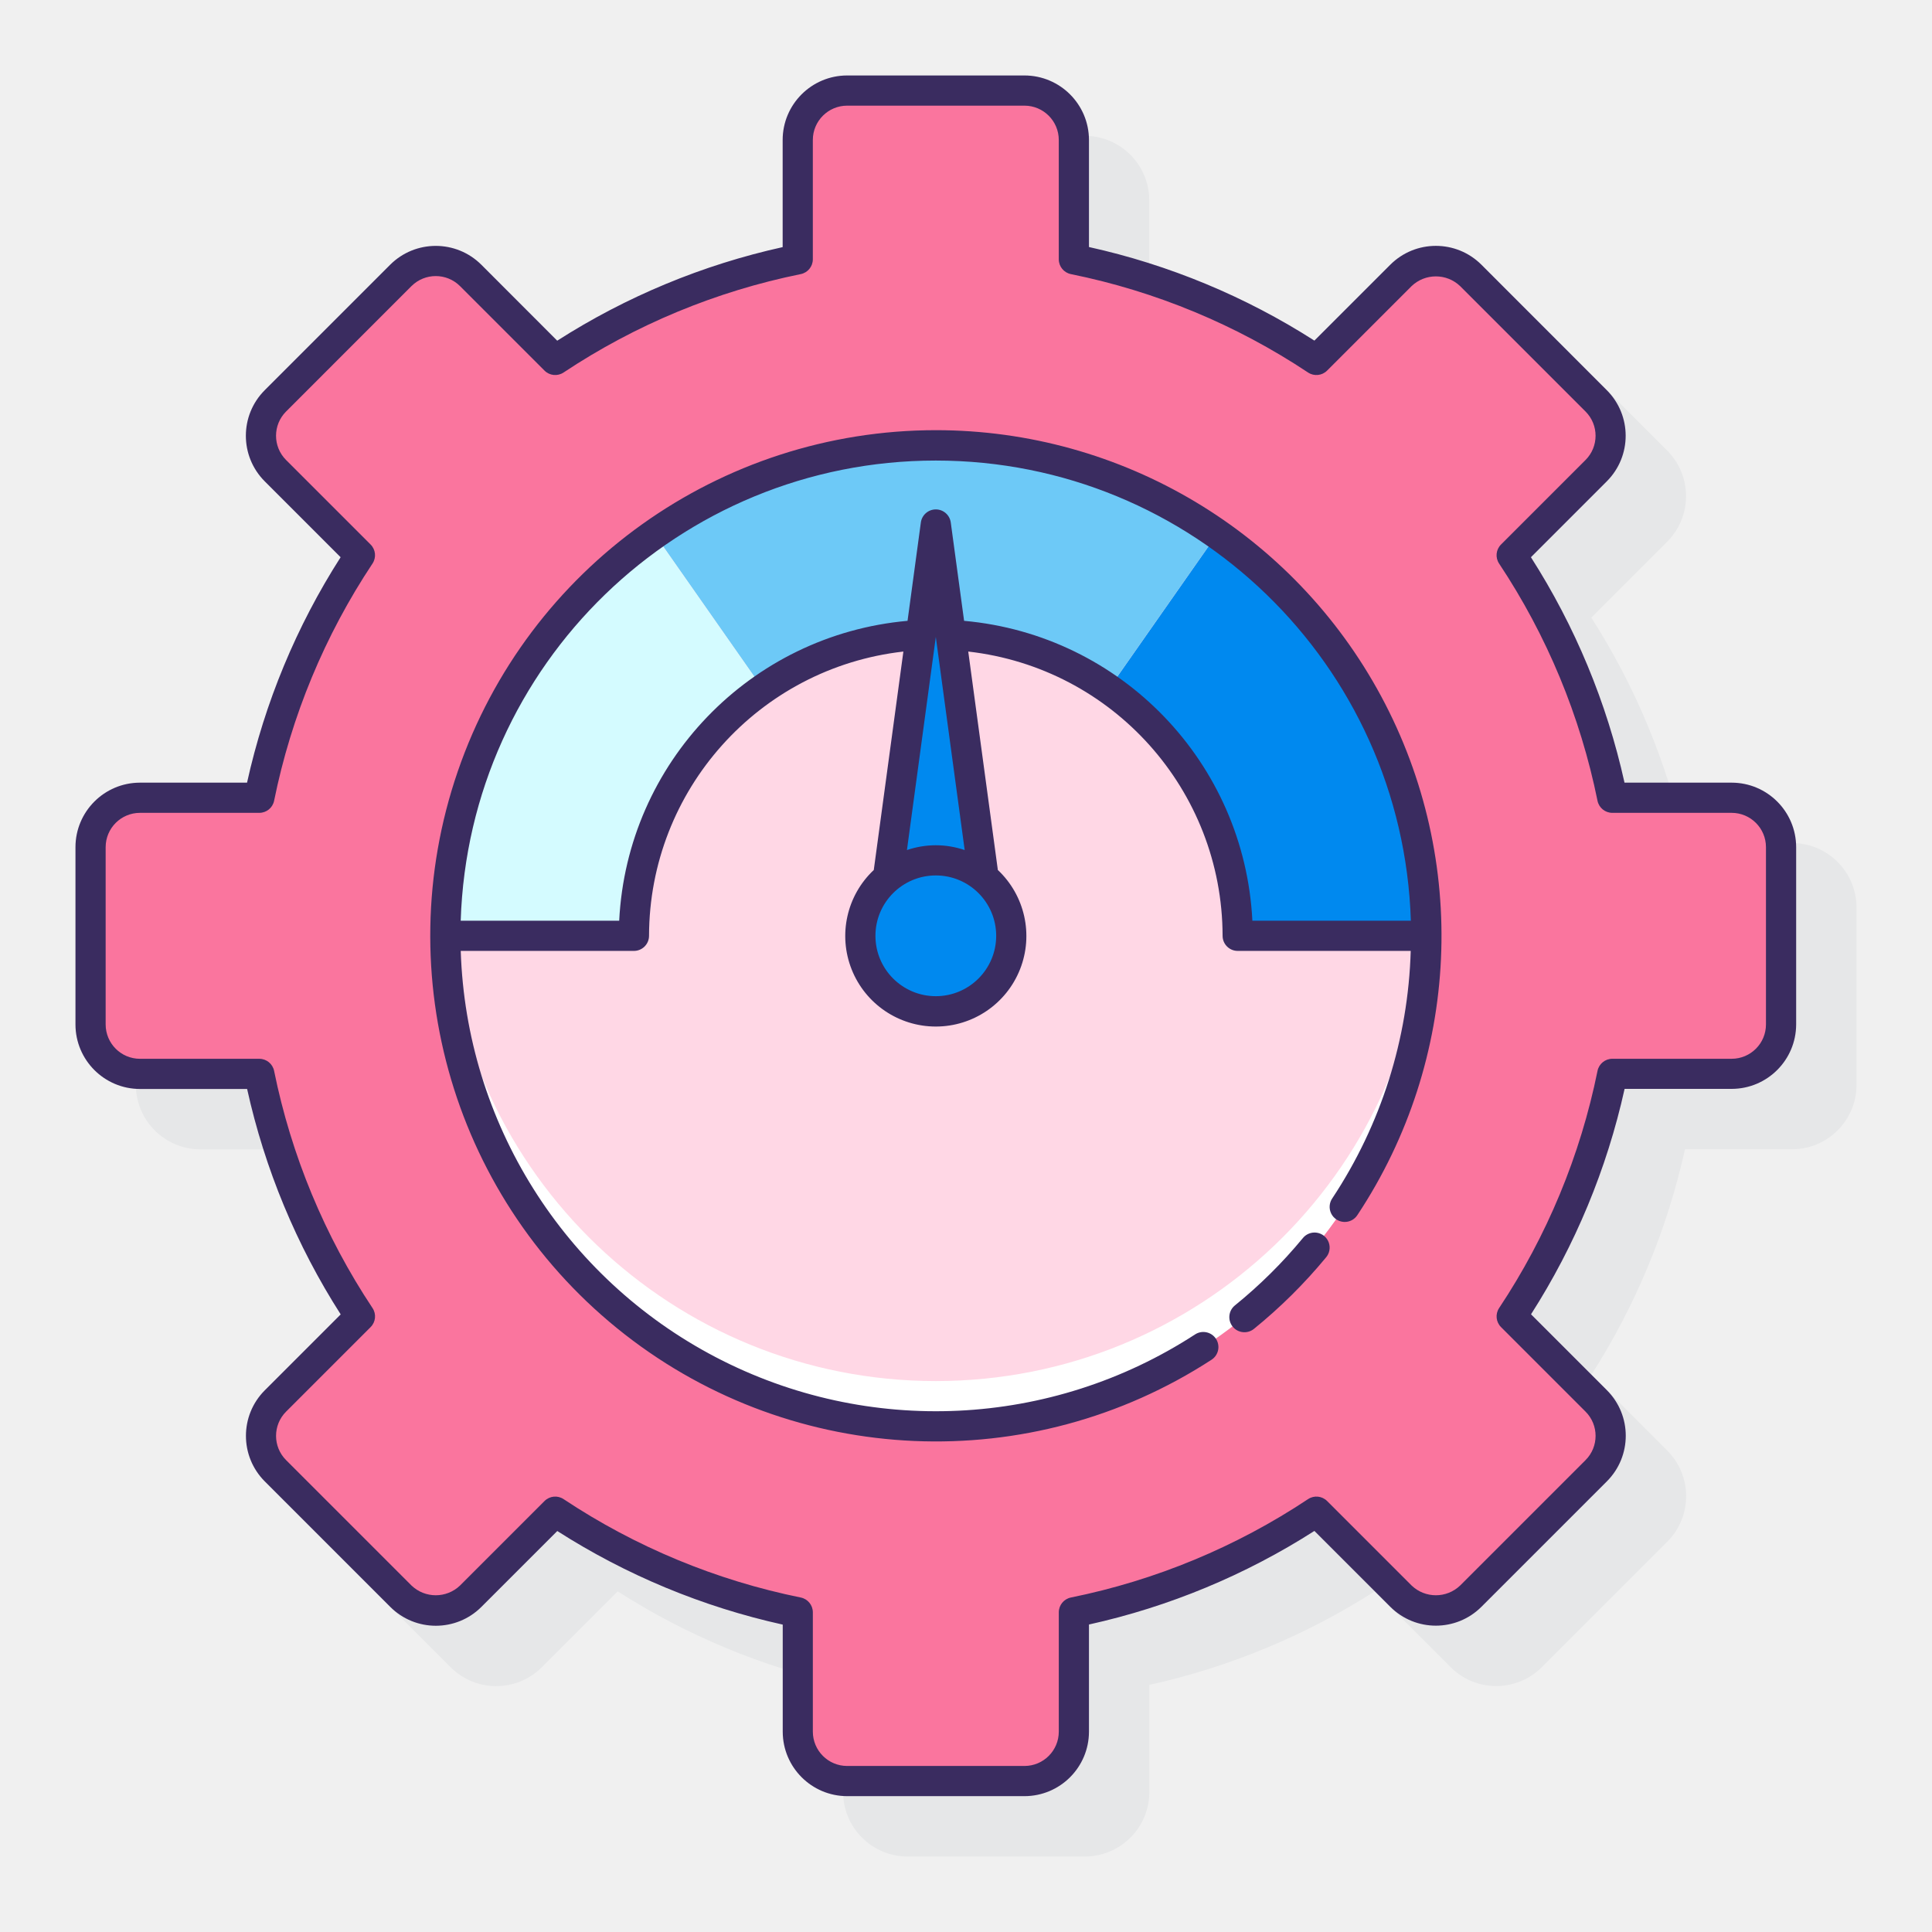
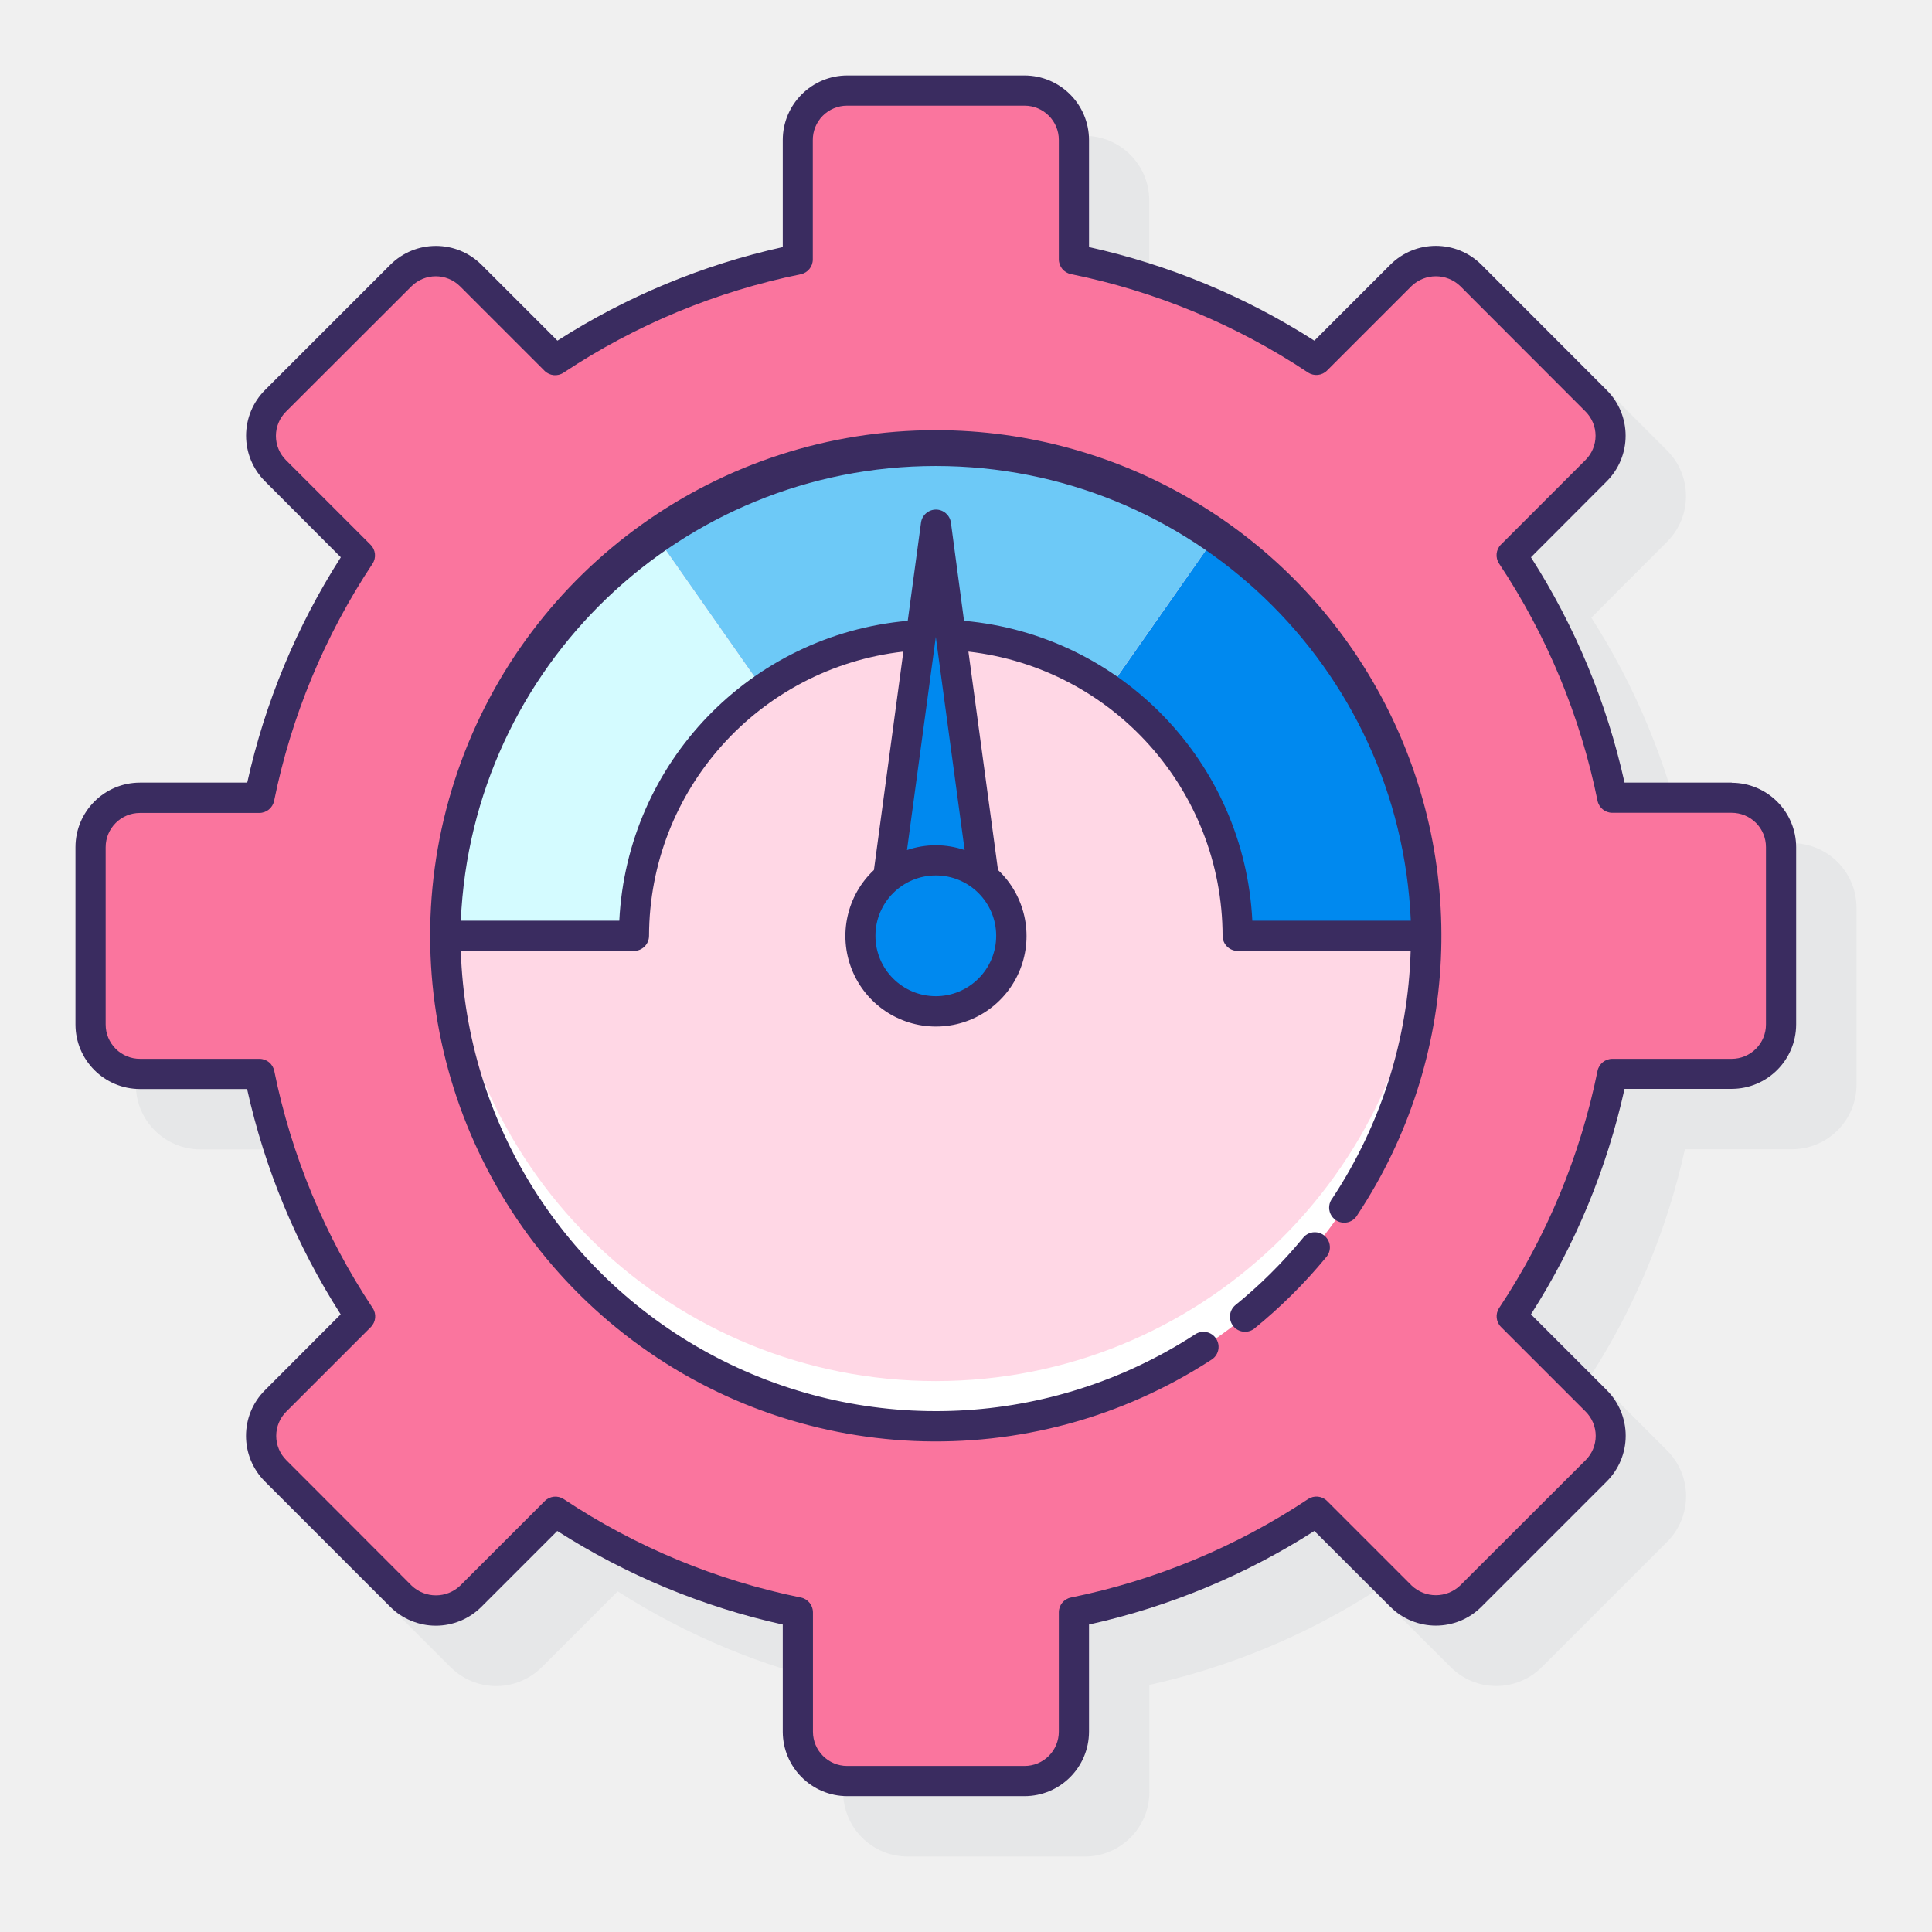
<svg xmlns="http://www.w3.org/2000/svg" viewBox="0 0 128 128" width="512" height="512">
-   <path d="M118.728,55.853h-7.1a46.294,46.294,0,0,0-6.2-14.936l5.025-5.026a4.271,4.271,0,0,0,0-6.042l-8.309-8.308a4.27,4.27,0,0,0-6.041,0l-5.026,5.026a46.232,46.232,0,0,0-14.936-6.2v-7.1A4.277,4.277,0,0,0,71.875,9H60.125a4.276,4.276,0,0,0-4.272,4.272v7.1a46.232,46.232,0,0,0-14.936,6.2l-5.026-5.026a4.276,4.276,0,0,0-6.042,0l-8.308,8.308a4.277,4.277,0,0,0,0,6.042l5.026,5.026a46.228,46.228,0,0,0-6.2,14.936h-7.1A4.277,4.277,0,0,0,9,60.124V71.875a4.277,4.277,0,0,0,4.272,4.272h7.1a46.259,46.259,0,0,0,6.2,14.936l-5.026,5.026a4.27,4.27,0,0,0,0,6.041l8.309,8.309a4.27,4.27,0,0,0,6.041,0l5.026-5.026a46.241,46.241,0,0,0,14.936,6.2v7.1A4.277,4.277,0,0,0,60.125,123h11.75a4.278,4.278,0,0,0,4.272-4.272v-7.1a46.25,46.25,0,0,0,14.936-6.2l5.026,5.026a4.27,4.27,0,0,0,6.041,0l8.309-8.309a4.27,4.27,0,0,0,0-6.041l-5.025-5.026a46.27,46.27,0,0,0,6.2-14.936h7.1A4.277,4.277,0,0,0,123,71.875V60.124A4.277,4.277,0,0,0,118.728,55.853Z" fill="#e6e7e8" />
+   <path d="M118.73 55.85h-7.1a46.3 46.3 0 00-6.2-14.93l5.02-5.03a4.27 4.27 0 000-6.04l-8.3-8.3a4.27 4.27 0 00-6.05 0l-5.02 5.02a46.23 46.23 0 00-14.94-6.2v-7.1A4.28 4.28 0 0071.87 9H60.13a4.28 4.28 0 00-4.27 4.27v7.1a46.23 46.23 0 00-14.93 6.2l-5.03-5.02a4.28 4.28 0 00-6.04 0l-8.3 8.3a4.28 4.28 0 000 6.05l5.02 5.02a46.23 46.23 0 00-6.2 14.94h-7.1A4.28 4.28 0 009 60.12v11.76a4.28 4.28 0 004.27 4.27h7.1a46.26 46.26 0 006.2 14.93l-5.02 5.03a4.27 4.27 0 000 6.04l8.3 8.3a4.27 4.27 0 006.05 0l5.02-5.02a46.24 46.24 0 0014.94 6.2v7.1a4.28 4.28 0 004.27 4.27h11.74a4.28 4.28 0 004.28-4.27v-7.1a46.25 46.25 0 0014.93-6.2l5.03 5.02a4.27 4.27 0 006.04 0l8.3-8.3a4.27 4.27 0 000-6.05l-5.02-5.02a46.27 46.27 0 006.2-14.94h7.1a4.28 4.28 0 004.27-4.27V60.13a4.28 4.28 0 00-4.27-4.27z" fill="#e6e7e8" />
  <circle cx="62" cy="62" r="32.5" fill="#ffd7e5" />
-   <path d="M62,91.5a32.5,32.5,0,0,1-32.462-31c-.023.5-.038,1-.038,1.5a32.5,32.5,0,0,0,65,0c0-.5-.015-1-.038-1.5A32.5,32.5,0,0,1,62,91.5Z" fill="#fff" />
-   <path d="M82,62H94.5A32.455,32.455,0,0,0,80.638,35.382L73.465,45.627A19.963,19.963,0,0,1,82,62Z" fill="#0089ef" />
-   <path d="M62,42a19.889,19.889,0,0,1,11.465,3.627l7.173-10.245a32.47,32.47,0,0,0-37.276,0l7.173,10.245A19.889,19.889,0,0,1,62,42Z" fill="#6dc9f7" />
-   <path d="M50.535,45.627,43.362,35.382A32.455,32.455,0,0,0,29.5,62H42A19.963,19.963,0,0,1,50.535,45.627Z" fill="#d4fbff" />
-   <path d="M65.172,58.164,62,34.75,58.828,58.164a5,5,0,1,0,6.344,0Z" fill="#0089ef" />
-   <path d="M118,67.875V56.125a3.272,3.272,0,0,0-3.272-3.273H106.82a45.465,45.465,0,0,0-6.667-16.069l5.6-5.6a3.272,3.272,0,0,0,0-4.628l-8.308-8.309a3.273,3.273,0,0,0-4.628,0l-5.6,5.6a45.462,45.462,0,0,0-16.07-6.667V9.272A3.272,3.272,0,0,0,67.875,6H56.125a3.272,3.272,0,0,0-3.272,3.272V17.18a45.462,45.462,0,0,0-16.07,6.667l-5.6-5.6a3.273,3.273,0,0,0-4.628,0l-8.308,8.309a3.272,3.272,0,0,0,0,4.628l5.6,5.6A45.465,45.465,0,0,0,17.18,52.852H9.272A3.272,3.272,0,0,0,6,56.125v11.75a3.272,3.272,0,0,0,3.272,3.272H17.18a45.47,45.47,0,0,0,6.667,16.07l-5.6,5.6a3.271,3.271,0,0,0,0,4.627l8.308,8.309a3.272,3.272,0,0,0,4.628,0l5.6-5.6a45.462,45.462,0,0,0,16.07,6.667v7.908A3.272,3.272,0,0,0,56.125,118h11.75a3.272,3.272,0,0,0,3.272-3.272V106.82a45.462,45.462,0,0,0,16.07-6.667l5.6,5.6a3.272,3.272,0,0,0,4.628,0l8.308-8.309a3.271,3.271,0,0,0,0-4.627l-5.6-5.6a45.47,45.47,0,0,0,6.667-16.07h7.908A3.272,3.272,0,0,0,118,67.875ZM62,94.5A32.5,32.5,0,1,1,94.5,62,32.5,32.5,0,0,1,62,94.5Z" fill="#fa759e" />
-   <path d="M86.3,82.048a31.765,31.765,0,0,1-4.483,4.438,1,1,0,0,0,1.26,1.555,33.789,33.789,0,0,0,4.764-4.72A1,1,0,1,0,86.3,82.048Z" fill="#3a2c60" />
-   <path d="M62,28.5A33.5,33.5,0,1,0,80.269,90.085a1,1,0,1,0-1.092-1.676A31.5,31.5,0,0,1,30.525,63H42a1,1,0,0,0,1-1A18.993,18.993,0,0,1,59.851,43.167L57.89,57.64a6,6,0,1,0,8.22,0L64.149,43.167A18.993,18.993,0,0,1,81,62a1,1,0,0,0,1,1H93.464a31.329,31.329,0,0,1-5.189,16.381,1,1,0,1,0,1.666,1.105A33.5,33.5,0,0,0,62,28.5ZM62,66a4,4,0,1,1,4-4A4,4,0,0,1,62,66Zm0-10a5.973,5.973,0,0,0-1.913.318L62,42.2l1.913,14.119A5.973,5.973,0,0,0,62,56Zm1.874-14.868-.883-6.516a1,1,0,0,0-1.982,0l-.882,6.516A21,21,0,0,0,41.023,61h-10.5a31.491,31.491,0,0,1,62.95,0h-10.5A21,21,0,0,0,63.874,41.132Z" fill="#3a2c60" />
-   <path d="M114.728,51.853h-7.1a46.294,46.294,0,0,0-6.2-14.936l5.025-5.026a4.271,4.271,0,0,0,0-6.042L98.15,17.54a4.272,4.272,0,0,0-6.041,0l-5.027,5.026a46.28,46.28,0,0,0-14.935-6.2v-7.1A4.278,4.278,0,0,0,67.875,5H56.125a4.277,4.277,0,0,0-4.272,4.272v7.1a46.261,46.261,0,0,0-14.936,6.2L31.891,17.54a4.278,4.278,0,0,0-6.042,0l-8.308,8.309a4.271,4.271,0,0,0,0,6.042l5.026,5.026a46.228,46.228,0,0,0-6.2,14.936h-7.1A4.277,4.277,0,0,0,5,56.125v11.75a4.277,4.277,0,0,0,4.272,4.272h7.1a46.245,46.245,0,0,0,6.2,14.935l-5.026,5.026a4.271,4.271,0,0,0,0,6.042l8.309,8.309a4.27,4.27,0,0,0,6.041,0l5.026-5.025a46.283,46.283,0,0,0,14.936,6.2v7.1A4.277,4.277,0,0,0,56.125,119h11.75a4.278,4.278,0,0,0,4.272-4.272v-7.1a46.294,46.294,0,0,0,14.936-6.2l5.026,5.025a4.27,4.27,0,0,0,6.041,0l8.309-8.309a4.271,4.271,0,0,0,0-6.042l-5.025-5.026a46.265,46.265,0,0,0,6.2-14.935h7.1A4.278,4.278,0,0,0,119,67.875V56.125A4.278,4.278,0,0,0,114.728,51.853ZM117,67.875a2.275,2.275,0,0,1-2.272,2.272H106.82a1,1,0,0,0-.98.8,44.306,44.306,0,0,1-6.521,15.717,1,1,0,0,0,.127,1.259l5.6,5.6a2.272,2.272,0,0,1,0,3.214l-8.309,8.309a2.325,2.325,0,0,1-3.213,0l-5.6-5.6a1,1,0,0,0-1.259-.127,44.291,44.291,0,0,1-15.717,6.521,1,1,0,0,0-.8.98v7.908A2.275,2.275,0,0,1,67.875,117H56.125a2.275,2.275,0,0,1-2.272-2.272V106.82a1,1,0,0,0-.8-.98,44.3,44.3,0,0,1-15.717-6.521,1,1,0,0,0-1.259.127l-5.6,5.6a2.325,2.325,0,0,1-3.213,0l-8.309-8.309a2.272,2.272,0,0,1,0-3.214l5.6-5.6a1,1,0,0,0,.127-1.259A44.306,44.306,0,0,1,18.16,70.948a1,1,0,0,0-.98-.8H9.272A2.275,2.275,0,0,1,7,67.875V56.125a2.275,2.275,0,0,1,2.272-2.272H17.18a1,1,0,0,0,.98-.8,44.307,44.307,0,0,1,6.52-15.717,1,1,0,0,0-.126-1.259l-5.6-5.6a2.272,2.272,0,0,1,0-3.214l8.308-8.309a2.278,2.278,0,0,1,3.214,0l5.6,5.6a1,1,0,0,0,1.259.127A44.3,44.3,0,0,1,53.052,18.16a1,1,0,0,0,.8-.98V9.272A2.275,2.275,0,0,1,56.125,7h11.75a2.275,2.275,0,0,1,2.272,2.272V17.18a1,1,0,0,0,.8.98,44.291,44.291,0,0,1,15.717,6.521,1,1,0,0,0,1.259-.127l5.6-5.6a2.329,2.329,0,0,1,3.213,0l8.309,8.309a2.272,2.272,0,0,1,0,3.214l-5.6,5.6a1,1,0,0,0-.127,1.259,44.291,44.291,0,0,1,6.521,15.717,1,1,0,0,0,.98.8h7.908A2.275,2.275,0,0,1,117,56.125Z" fill="#3a2c60" />
+   <path d="M62 91.5a32.5 32.5 0 01-32.46-31c-.03.5-.04 1-.04 1.5a32.5 32.5 0 0065 0c0-.5-.01-1-.04-1.5A32.5 32.5 0 0162 91.5z" fill="#fff" />
+   <path d="M82 62h12.5a32.45 32.45 0 00-13.86-26.62l-7.17 10.25A19.96 19.96 0 0182 62z" fill="#0089ef" />
+   <path d="M62 42a19.89 19.89 0 0111.46 3.63l7.18-10.25a32.47 32.47 0 00-37.28 0l7.18 10.25A19.89 19.89 0 0162 42z" fill="#6dc9f7" />
+   <path d="M50.53 45.63l-7.17-10.25A32.45 32.45 0 0029.5 62H42a19.96 19.96 0 018.53-16.37z" fill="#d4fbff" />
+   <path d="M65.17 58.16L62 34.75l-3.17 23.41a5 5 0 106.34 0z" fill="#0089ef" />
+   <path d="M118 67.88V56.13a3.27 3.27 0 00-3.27-3.28h-7.91a45.47 45.47 0 00-6.67-16.07l5.6-5.6a3.27 3.27 0 000-4.63l-8.3-8.3a3.27 3.27 0 00-4.63 0l-5.6 5.6a45.46 45.46 0 00-16.07-6.67v-7.9A3.27 3.27 0 0067.87 6H56.13a3.27 3.27 0 00-3.27 3.27v7.91a45.46 45.46 0 00-16.07 6.67l-5.6-5.6a3.27 3.27 0 00-4.63 0l-8.3 8.3a3.27 3.27 0 000 4.63l5.6 5.6a45.47 45.47 0 00-6.67 16.07h-7.9A3.27 3.27 0 006 56.12v11.76a3.27 3.27 0 003.27 3.27h7.91a45.47 45.47 0 006.67 16.07l-5.6 5.6a3.27 3.27 0 000 4.62l8.3 8.31a3.27 3.27 0 004.63 0l5.6-5.6a45.46 45.46 0 0016.07 6.67v7.9a3.27 3.27 0 003.27 3.28h11.76a3.27 3.27 0 003.27-3.27v-7.91a45.46 45.46 0 0016.07-6.67l5.6 5.6a3.27 3.27 0 004.63 0l8.3-8.3a3.27 3.27 0 000-4.63l-5.6-5.6a45.47 45.47 0 006.67-16.07h7.9a3.27 3.27 0 003.28-3.28zM62 94.5A32.5 32.5 0 1194.5 62 32.5 32.5 0 0162 94.5z" fill="#fa759e" />
+   <path d="M86.3 82.05a31.77 31.77 0 01-4.48 4.44 1 1 0 001.26 1.55 33.79 33.79 0 004.76-4.72 1 1 0 10-1.54-1.27z" fill="#3a2c60" />
+   <path d="M62 28.5a33.5 33.5 0 1018.27 61.58 1 1 0 10-1.1-1.67A31.5 31.5 0 0130.53 63H42a1 1 0 001-1 19 19 0 0116.85-18.83L57.9 57.64a6 6 0 108.22 0l-1.96-14.47A19 19 0 0181 62a1 1 0 001 1h11.46a31.33 31.33 0 01-5.18 16.38 1 1 0 101.66 1.1A33.5 33.5 0 0062 28.5zM62 66a4 4 0 114-4 4 4 0 01-4 4zm0-10a5.97 5.97 0 00-1.91.32L62 42.2l1.91 14.12A5.97 5.97 0 0062 56zm1.87-14.87L63 34.62a1 1 0 00-1.98 0l-.88 6.51A21 21 0 0041.03 61h-10.5a31.5 31.5 0 0162.94 0h-10.5a21 21 0 00-19.1-19.87z" fill="#3a2c60" />
+   <path d="M114.73 51.85h-7.1a46.3 46.3 0 00-6.2-14.93l5.02-5.03a4.27 4.27 0 000-6.04l-8.3-8.31a4.27 4.27 0 00-6.04 0l-5.03 5.03a46.28 46.28 0 00-14.93-6.2v-7.1A4.28 4.28 0 0067.87 5H56.13a4.28 4.28 0 00-4.27 4.27v7.1a46.26 46.26 0 00-14.93 6.2l-5.03-5.03a4.28 4.28 0 00-6.04 0l-8.3 8.3a4.27 4.27 0 000 6.05l5.02 5.03a46.23 46.23 0 00-6.2 14.93h-7.1A4.28 4.28 0 005 56.12v11.76a4.28 4.28 0 004.27 4.27h7.1a46.24 46.24 0 006.2 14.93l-5.02 5.03a4.27 4.27 0 000 6.04l8.3 8.3a4.27 4.27 0 006.05 0l5.02-5.02a46.28 46.28 0 0014.94 6.2v7.1a4.28 4.28 0 004.27 4.27h11.74a4.28 4.28 0 004.28-4.27v-7.1a46.3 46.3 0 0014.93-6.2l5.03 5.02a4.27 4.27 0 006.04 0l8.3-8.3a4.27 4.27 0 000-6.05l-5.02-5.02a46.27 46.27 0 006.2-14.94h7.1a4.28 4.28 0 004.27-4.27V56.13a4.28 4.28 0 00-4.27-4.27zM117 67.87a2.27 2.27 0 01-2.27 2.28h-7.91a1 1 0 00-.98.8 44.3 44.3 0 01-6.52 15.71 1 1 0 00.13 1.26l5.6 5.6a2.27 2.27 0 010 3.22l-8.31 8.3a2.33 2.33 0 01-3.22 0l-5.6-5.6a1 1 0 00-1.26-.12 44.3 44.3 0 01-15.71 6.52 1 1 0 00-.8.98v7.9a2.27 2.27 0 01-2.28 2.28H56.13a2.27 2.27 0 01-2.27-2.27v-7.91a1 1 0 00-.8-.98 44.3 44.3 0 01-15.71-6.52 1 1 0 00-1.26.13l-5.6 5.6a2.33 2.33 0 01-3.22 0l-8.3-8.31a2.27 2.27 0 010-3.22l5.6-5.6a1 1 0 00.12-1.26 44.3 44.3 0 01-6.52-15.71 1 1 0 00-.98-.8h-7.9A2.27 2.27 0 017 67.87V56.13a2.27 2.27 0 012.27-2.27h7.91a1 1 0 00.98-.8 44.3 44.3 0 016.52-15.71 1 1 0 00-.13-1.26l-5.6-5.6a2.27 2.27 0 010-3.22l8.31-8.3a2.28 2.28 0 013.22 0l5.6 5.6a1 1 0 001.26.12 44.3 44.3 0 0115.71-6.52 1 1 0 00.8-.98v-7.9A2.27 2.27 0 0156.12 7h11.76a2.27 2.27 0 012.27 2.27v7.91a1 1 0 00.8.98 44.3 44.3 0 0115.71 6.52 1 1 0 001.26-.13l5.6-5.6a2.33 2.33 0 013.22 0l8.3 8.31a2.27 2.27 0 010 3.22l-5.6 5.6a1 1 0 00-.12 1.26 44.3 44.3 0 016.52 15.71 1 1 0 00.98.8h7.9a2.27 2.27 0 012.28 2.27z" fill="#3a2c60" />
</svg>
